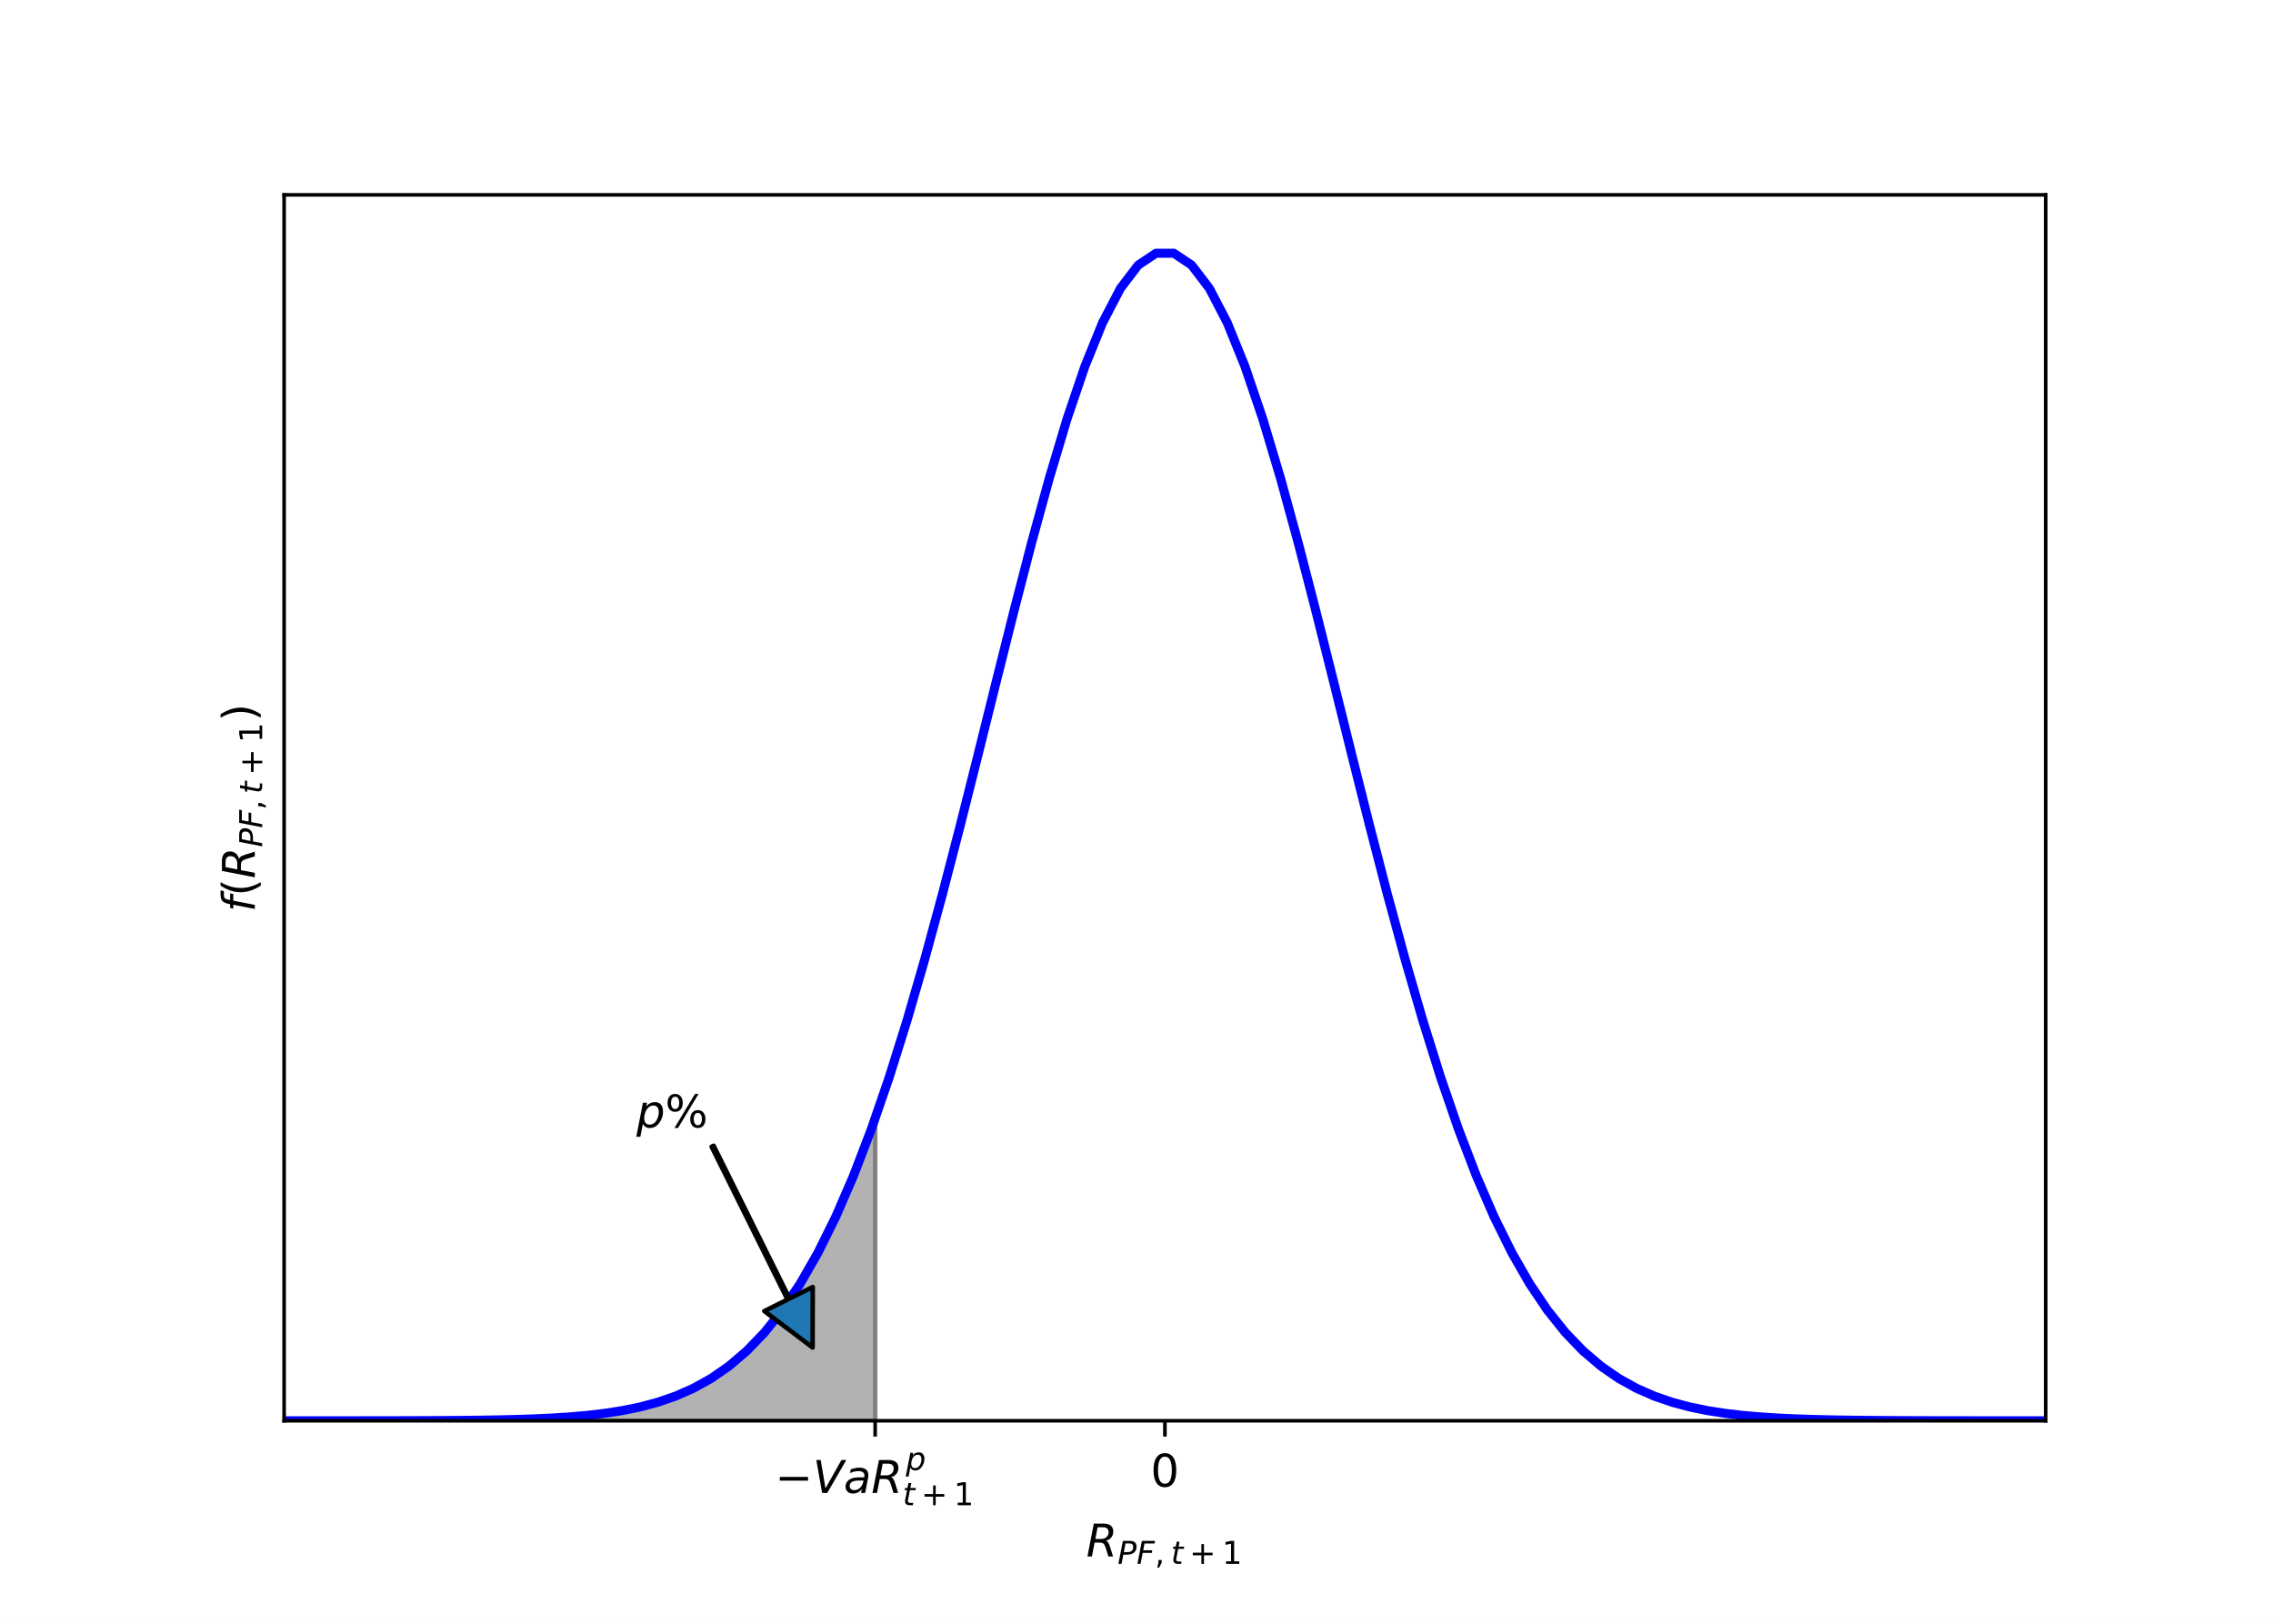
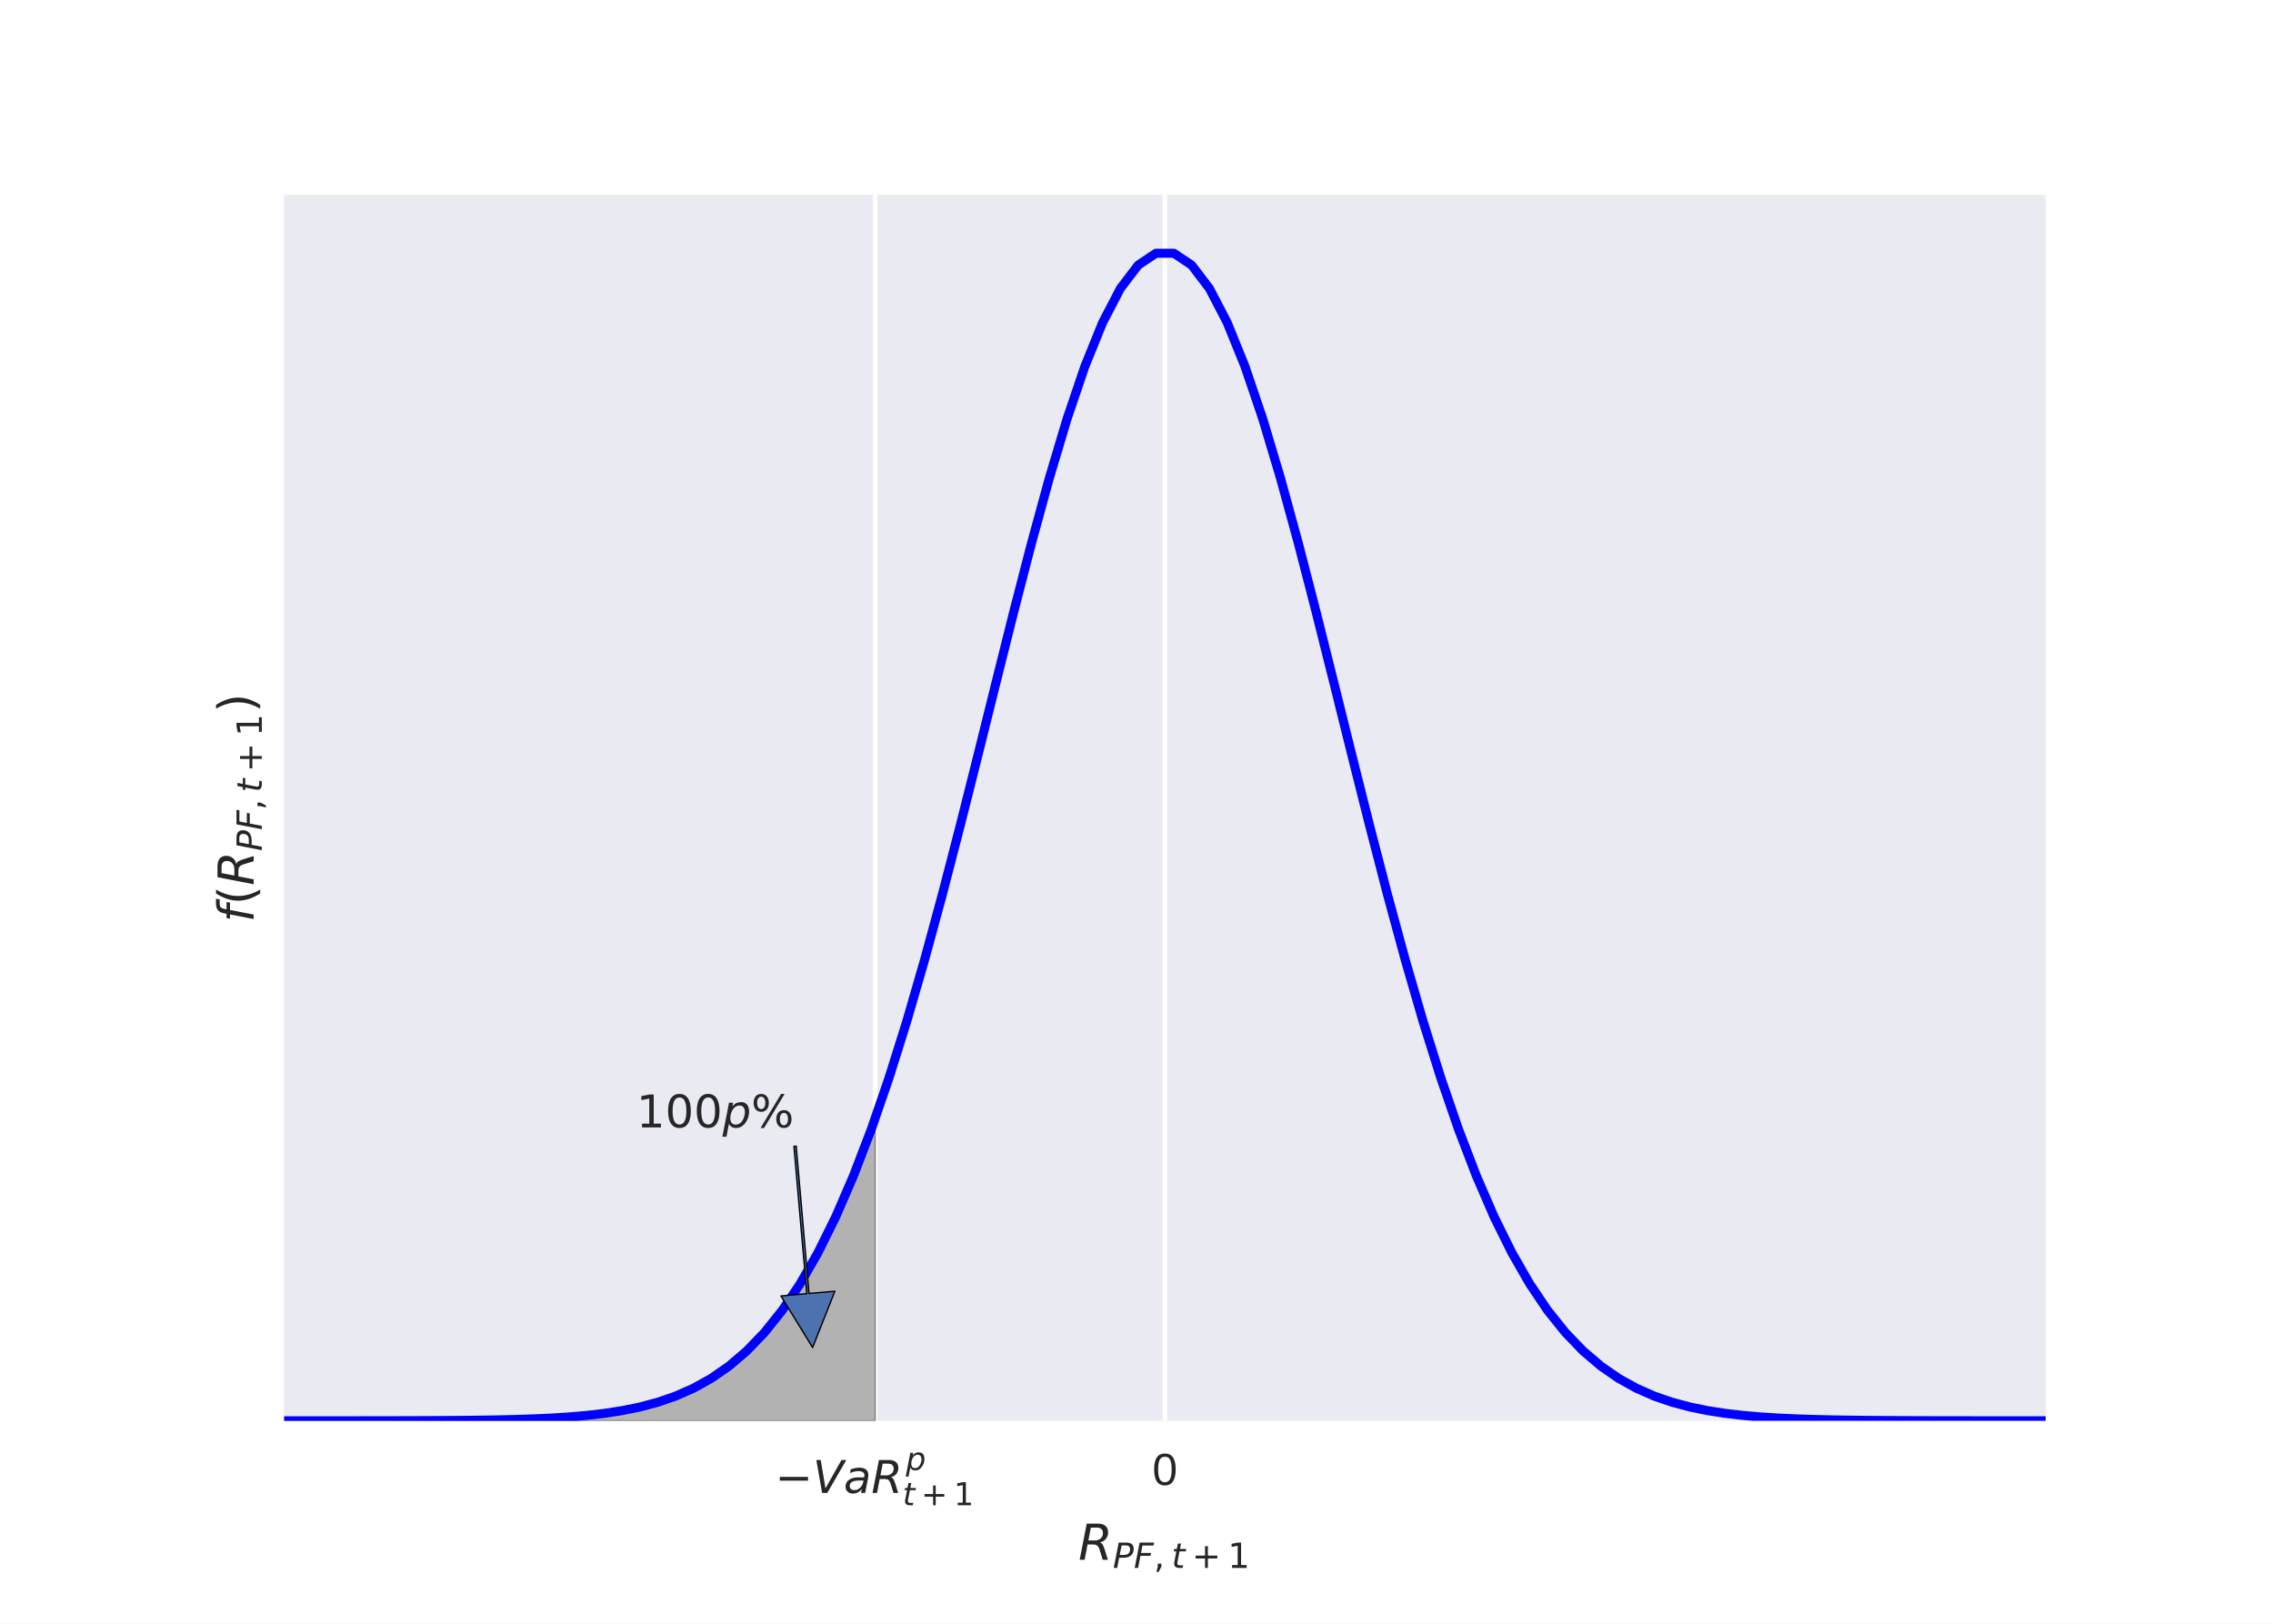
<svg xmlns="http://www.w3.org/2000/svg" xmlns:xlink="http://www.w3.org/1999/xlink" height="360pt" version="1.1" viewBox="0 0 504 360" width="504pt">
  <defs>
    <style type="text/css">
*{stroke-linecap:butt;stroke-linejoin:round;}
  </style>
  </defs>
  <g id="figure_1">
    <g id="patch_1">
      <path d="M 0 360  L 504 360  L 504 0  L 0 0  z " style="fill:#ffffff;" />
    </g>
    <g id="axes_1">
      <g id="patch_2">
-         <path d="M 63 315  L 453.6 315  L 453.6 43.2  L 63 43.2  z " style="fill:#ffffff;" />
-       </g>
-       <g id="patch_3">
-         <path clip-path="url(#p3dd93a601e)" d="M 63 315  L 63 314.999  L 65.675 314.999  L 68.349 314.998  L 71.024 314.997  L 73.698 314.996  L 76.373 314.995  L 79.047 314.993  L 81.722 314.991  L 84.396 314.987  L 87.071 314.983  L 89.745 314.977  L 92.42 314.969  L 95.094 314.958  L 97.769 314.944  L 100.443 314.926  L 103.118 314.903  L 105.792 314.873  L 108.467 314.835  L 111.142 314.786  L 113.816 314.723  L 116.491 314.644  L 119.165 314.545  L 121.84 314.42  L 124.514 314.265  L 127.189 314.073  L 129.863 313.836  L 132.538 313.546  L 135.212 313.192  L 137.887 312.762  L 140.561 312.242  L 143.236 311.618  L 145.91 310.871  L 148.585 309.984  L 151.26 308.934  L 153.934 307.7  L 156.609 306.255  L 159.283 304.572  L 161.958 302.625  L 164.632 300.382  L 167.307 297.814  L 169.981 294.889  L 172.656 291.577  L 175.33 287.846  L 178.005 283.668  L 180.679 279.017  L 183.354 273.869  L 186.028 268.204  L 188.703 262.008  L 191.377 255.272  L 194.052 247.994  L 194.052 315  z " style="fill:#b2b2b2;stroke:#808080;stroke-linejoin:miter;" />
+         <path d="M 63 315  L 453.6 315  L 453.6 43.2  L 63 43.2  z " style="fill:#eaeaf2;" />
      </g>
      <g id="matplotlib.axis_1">
        <g id="xtick_1">
          <g id="line2d_1">
-             <defs>
-               <path d="M 0 0  L 0 3.5  " id="mb68307ebb9" style="stroke:#000000;stroke-width:0.8;" />
-             </defs>
-             <g>
-               <use style="stroke:#000000;stroke-width:0.8;" x="194.052" xlink:href="#mb68307ebb9" y="315" />
-             </g>
+             <path clip-path="url(#pe7ee792692)" d="M 194.052 315  L 194.052 43.2  " style="fill:none;stroke:#ffffff;stroke-linecap:round;" />
          </g>
+           <g id="line2d_2" />
          <g id="text_1">
            <defs>
              <path d="M 10.594 35.5  L 73.188 35.5  L 73.188 27.203  L 10.594 27.203  z " id="DejaVuSans-2212" />
              <path d="M 20.609 0  L 7.812 72.906  L 17.484 72.906  L 28.078 10.203  L 63.484 72.906  L 74.219 72.906  L 32.078 0  z " id="DejaVuSans-Oblique-56" />
              <path d="M 53.719 31.203  L 47.609 0  L 38.625 0  L 40.281 8.297  Q 36.328 3.422 31.266 1  Q 26.219 -1.422 20.016 -1.422  Q 13.031 -1.422 8.562 2.844  Q 4.109 7.125 4.109 13.812  Q 4.109 23.391 11.75 28.953  Q 19.391 34.516 32.812 34.516  L 45.312 34.516  L 45.797 36.922  Q 45.906 37.312 45.953 37.766  Q 46 38.234 46 39.203  Q 46 43.562 42.453 45.969  Q 38.922 48.391 32.516 48.391  Q 28.125 48.391 23.5 47.266  Q 18.891 46.141 14.016 43.891  L 15.578 52.203  Q 20.656 54.109 25.516 55.047  Q 30.375 56 34.906 56  Q 44.578 56 49.625 51.797  Q 54.688 47.609 54.688 39.594  Q 54.688 37.984 54.438 35.812  Q 54.203 33.641 53.719 31.203  z M 44 27.484  L 35.016 27.484  Q 23.969 27.484 18.672 24.531  Q 13.375 21.578 13.375 15.375  Q 13.375 11.078 16.078 8.641  Q 18.797 6.203 23.578 6.203  Q 30.906 6.203 36.375 11.453  Q 41.844 16.703 43.609 25.484  z " id="DejaVuSans-Oblique-61" />
              <path d="M 25.203 64.797  L 20.219 38.922  L 32.906 38.922  Q 40.375 38.922 44.984 43.047  Q 49.609 47.172 49.609 53.812  Q 49.609 59.125 46.5 61.953  Q 43.406 64.797 37.594 64.797  z M 43.312 35.016  Q 46.438 34.281 48.516 31.391  Q 50.594 28.516 53.328 19.922  L 59.516 0  L 49.125 0  L 43.406 18.703  Q 41.219 25.922 38.328 28.359  Q 35.453 30.812 29.5 30.812  L 18.609 30.812  L 12.594 0  L 2.688 0  L 16.891 72.906  L 39.109 72.906  Q 49.219 72.906 54.609 68.328  Q 60.016 63.766 60.016 55.172  Q 60.016 47.562 55.422 41.984  Q 50.828 36.422 43.312 35.016  z " id="DejaVuSans-Oblique-52" />
              <path d="M 49.609 33.688  Q 49.609 40.875 46.484 44.672  Q 43.359 48.484 37.5 48.484  Q 33.5 48.484 29.859 46.438  Q 26.219 44.391 23.391 40.484  Q 20.609 36.625 18.938 31.156  Q 17.281 25.688 17.281 20.312  Q 17.281 13.484 20.406 9.797  Q 23.531 6.109 29.297 6.109  Q 33.547 6.109 37.188 8.109  Q 40.828 10.109 43.406 13.922  Q 46.188 17.922 47.891 23.344  Q 49.609 28.766 49.609 33.688  z M 21.781 46.391  Q 25.391 51.125 30.297 53.562  Q 35.203 56 41.219 56  Q 49.609 56 54.25 50.5  Q 58.891 45.016 58.891 35.109  Q 58.891 27 56 19.656  Q 53.125 12.312 47.703 6.5  Q 44.094 2.641 39.547 0.609  Q 35.016 -1.422 29.984 -1.422  Q 24.172 -1.422 20.219 1  Q 16.266 3.422 14.312 8.203  L 8.688 -20.797  L -0.297 -20.797  L 14.406 54.688  L 23.391 54.688  z " id="DejaVuSans-Oblique-70" />
              <path d="M 42.281 54.688  L 40.922 47.703  L 23 47.703  L 17.188 18.016  Q 16.891 16.359 16.75 15.234  Q 16.609 14.109 16.609 13.484  Q 16.609 10.359 18.484 8.938  Q 20.359 7.516 24.516 7.516  L 33.594 7.516  L 32.078 0  L 23.484 0  Q 15.484 0 11.547 3.125  Q 7.625 6.25 7.625 12.594  Q 7.625 13.719 7.766 15.062  Q 7.906 16.406 8.203 18.016  L 14.016 47.703  L 6.391 47.703  L 7.812 54.688  L 15.281 54.688  L 18.312 70.219  L 27.297 70.219  L 24.312 54.688  z " id="DejaVuSans-Oblique-74" />
              <path d="M 46 62.703  L 46 35.5  L 73.188 35.5  L 73.188 27.203  L 46 27.203  L 46 0  L 37.797 0  L 37.797 27.203  L 10.594 27.203  L 10.594 35.5  L 37.797 35.5  L 37.797 62.703  z " id="DejaVuSans-2b" />
              <path d="M 12.406 8.297  L 28.516 8.297  L 28.516 63.922  L 10.984 60.406  L 10.984 69.391  L 28.422 72.906  L 38.281 72.906  L 38.281 8.297  L 54.391 8.297  L 54.391 0  L 12.406 0  z " id="DejaVuSans-31" />
            </defs>
-             <g transform="translate(171.852 331)scale(0.1 -0.1)">
+             <g style="fill:#262626;" transform="translate(171.852 331)scale(0.1 -0.1)">
              <use transform="translate(0 0.051563)" xlink:href="#DejaVuSans-2212" />
              <use transform="translate(83.78906 0.051563)" xlink:href="#DejaVuSans-Oblique-56" />
              <use transform="translate(152.1973 0.051563)" xlink:href="#DejaVuSans-Oblique-61" />
              <use transform="translate(213.4766 0.051563)" xlink:href="#DejaVuSans-Oblique-52" />
              <use transform="translate(289.9758 50.8)scale(0.7)" xlink:href="#DejaVuSans-Oblique-70" />
              <use transform="translate(282.959 -27.29219)scale(0.7)" xlink:href="#DejaVuSans-Oblique-74" />
              <use transform="translate(324.043 -27.29219)scale(0.7)" xlink:href="#DejaVuSans-2b" />
              <use transform="translate(396.333 -27.29219)scale(0.7)" xlink:href="#DejaVuSans-31" />
            </g>
          </g>
        </g>
        <g id="xtick_2">
-           <g id="line2d_2">
-             <g>
-               <use style="stroke:#000000;stroke-width:0.8;" x="258.3" xlink:href="#mb68307ebb9" y="315" />
-             </g>
+           <g id="line2d_3">
+             <path clip-path="url(#pe7ee792692)" d="M 258.3 315  L 258.3 43.2  " style="fill:none;stroke:#ffffff;stroke-linecap:round;" />
          </g>
+           <g id="line2d_4" />
          <g id="text_2">
            <defs>
-               <path d="M 31.781 66.406  Q 24.172 66.406 20.328 58.906  Q 16.5 51.422 16.5 36.375  Q 16.5 21.391 20.328 13.891  Q 24.172 6.391 31.781 6.391  Q 39.453 6.391 43.281 13.891  Q 47.125 21.391 47.125 36.375  Q 47.125 51.422 43.281 58.906  Q 39.453 66.406 31.781 66.406  z M 31.781 74.219  Q 44.047 74.219 50.516 64.516  Q 56.984 54.828 56.984 36.375  Q 56.984 17.969 50.516 8.266  Q 44.047 -1.422 31.781 -1.422  Q 19.531 -1.422 13.062 8.266  Q 6.594 17.969 6.594 36.375  Q 6.594 54.828 13.062 64.516  Q 19.531 74.219 31.781 74.219  z " id="DejaVuSans-30" />
+               <path d="M 51.703 34.422  Q 51.703 24.516 49.828 17.75  Q 47.953 10.984 44.703 6.812  Q 41.453 2.641 37.062 0.828  Q 32.672 -0.984 27.688 -0.984  Q 22.656 -0.984 18.312 0.828  Q 13.969 2.641 10.766 6.781  Q 7.562 10.938 5.734 17.703  Q 3.906 24.469 3.906 34.422  Q 3.906 44.828 5.734 51.641  Q 7.562 58.453 10.781 62.5  Q 14.016 66.547 18.406 68.188  Q 22.797 69.828 27.984 69.828  Q 32.906 69.828 37.219 68.188  Q 41.547 66.547 44.766 62.5  Q 48 58.453 49.844 51.641  Q 51.703 44.828 51.703 34.422  z M 42.781 34.422  Q 42.781 42.625 41.797 48.062  Q 40.828 53.516 38.922 56.766  Q 37.016 60.016 34.25 61.359  Q 31.5 62.703 27.984 62.703  Q 24.266 62.703 21.438 61.328  Q 18.609 59.969 16.672 56.719  Q 14.75 53.469 13.766 48.016  Q 12.797 42.578 12.797 34.422  Q 12.797 26.516 13.797 21.094  Q 14.797 15.672 16.719 12.375  Q 18.656 9.078 21.438 7.641  Q 24.219 6.203 27.781 6.203  Q 31.25 6.203 34.031 7.641  Q 36.812 9.078 38.734 12.375  Q 40.672 15.672 41.719 21.094  Q 42.781 26.516 42.781 34.422  z " id="LiberationSans-30" />
            </defs>
-             <g transform="translate(255.1188 329.5984)scale(0.1 -0.1)">
-               <use xlink:href="#DejaVuSans-30" />
+             <g style="fill:#262626;" transform="translate(255.5195 329.2469)scale(0.1 -0.1)">
+               <use xlink:href="#LiberationSans-30" />
            </g>
          </g>
        </g>
        <g id="text_3">
          <defs>
            <path d="M 16.891 72.906  L 39.703 72.906  Q 49.656 72.906 54.875 68.266  Q 60.109 63.625 60.109 54.688  Q 60.109 42.672 52.391 35.984  Q 44.672 29.297 30.719 29.297  L 18.312 29.297  L 12.594 0  L 2.688 0  z M 25.203 64.797  L 19.922 37.406  L 32.328 37.406  Q 40.719 37.406 45.203 41.703  Q 49.703 46 49.703 54  Q 49.703 59.125 46.656 61.953  Q 43.609 64.797 38.094 64.797  z " id="DejaVuSans-Oblique-50" />
            <path d="M 16.891 72.906  L 58.688 72.906  L 57.078 64.594  L 25.094 64.594  L 20.906 43.109  L 49.812 43.109  L 48.188 34.812  L 19.281 34.812  L 12.5 0  L 2.688 0  z " id="DejaVuSans-Oblique-46" />
            <path d="M 11.719 12.406  L 22.016 12.406  L 22.016 4  L 14.016 -11.625  L 7.719 -11.625  L 11.719 4  z " id="DejaVuSans-2c" />
          </defs>
-           <g transform="translate(240.85 345.1)scale(0.1 -0.1)">
+           <g style="fill:#262626;" transform="translate(239.105 345.83)scale(0.11 -0.11)">
            <use transform="translate(0 0.09375)" xlink:href="#DejaVuSans-Oblique-52" />
            <use transform="translate(69.48242 -16.3125)scale(0.7)" xlink:href="#DejaVuSans-Oblique-50" />
            <use transform="translate(111.6943 -16.3125)scale(0.7)" xlink:href="#DejaVuSans-Oblique-46" />
            <use transform="translate(151.958 -16.3125)scale(0.7)" xlink:href="#DejaVuSans-2c" />
            <use transform="translate(187.8467 -16.3125)scale(0.7)" xlink:href="#DejaVuSans-Oblique-74" />
            <use transform="translate(228.9307 -16.3125)scale(0.7)" xlink:href="#DejaVuSans-2b" />
            <use transform="translate(301.2207 -16.3125)scale(0.7)" xlink:href="#DejaVuSans-31" />
          </g>
        </g>
      </g>
      <g id="matplotlib.axis_2">
        <g id="text_4">
          <defs>
            <path d="M 47.797 75.984  L 46.391 68.5  L 37.797 68.5  Q 32.906 68.5 30.688 66.578  Q 28.469 64.656 27.391 59.516  L 26.422 54.688  L 41.219 54.688  L 39.891 47.703  L 25.094 47.703  L 15.828 0  L 6.781 0  L 16.109 47.703  L 7.516 47.703  L 8.797 54.688  L 17.391 54.688  L 18.109 58.5  Q 19.969 68.172 24.625 72.078  Q 29.297 75.984 39.312 75.984  z " id="DejaVuSans-Oblique-66" />
            <path d="M 31 75.875  Q 24.469 64.656 21.281 53.656  Q 18.109 42.672 18.109 31.391  Q 18.109 20.125 21.312 9.062  Q 24.516 -2 31 -13.188  L 23.188 -13.188  Q 15.875 -1.703 12.234 9.375  Q 8.594 20.453 8.594 31.391  Q 8.594 42.281 12.203 53.312  Q 15.828 64.359 23.188 75.875  z " id="DejaVuSans-28" />
            <path d="M 8.016 75.875  L 15.828 75.875  Q 23.141 64.359 26.781 53.312  Q 30.422 42.281 30.422 31.391  Q 30.422 20.453 26.781 9.375  Q 23.141 -1.703 15.828 -13.188  L 8.016 -13.188  Q 14.5 -2 17.703 9.062  Q 20.906 20.125 20.906 31.391  Q 20.906 42.672 17.703 53.656  Q 14.5 64.656 8.016 75.875  z " id="DejaVuSans-29" />
          </defs>
-           <g transform="translate(56.5 202.2)rotate(-90)scale(0.1 -0.1)">
+           <g style="fill:#262626;" transform="translate(56.25 204.51)rotate(-90)scale(0.11 -0.11)">
            <use transform="translate(0 0.015625)" xlink:href="#DejaVuSans-Oblique-66" />
            <use transform="translate(35.20508 0.015625)" xlink:href="#DejaVuSans-28" />
            <use transform="translate(74.21875 0.015625)" xlink:href="#DejaVuSans-Oblique-52" />
            <use transform="translate(143.7012 -16.39062)scale(0.7)" xlink:href="#DejaVuSans-Oblique-50" />
            <use transform="translate(185.9131 -16.39062)scale(0.7)" xlink:href="#DejaVuSans-Oblique-46" />
            <use transform="translate(226.1768 -16.39062)scale(0.7)" xlink:href="#DejaVuSans-2c" />
            <use transform="translate(262.0654 -16.39062)scale(0.7)" xlink:href="#DejaVuSans-Oblique-74" />
            <use transform="translate(303.1494 -16.39062)scale(0.7)" xlink:href="#DejaVuSans-2b" />
            <use transform="translate(375.4395 -16.39062)scale(0.7)" xlink:href="#DejaVuSans-31" />
            <use transform="translate(422.71 0.015625)" xlink:href="#DejaVuSans-29" />
          </g>
        </g>
      </g>
-       <g id="line2d_3">
-         <path clip-path="url(#p3dd93a601e)" d="M 63 314.999  L 66.945 314.998  L 70.891 314.997  L 74.836 314.996  L 78.782 314.993  L 82.727 314.989  L 86.673 314.983  L 90.618 314.974  L 94.564 314.96  L 98.509 314.94  L 102.455 314.909  L 106.4 314.865  L 110.345 314.801  L 114.291 314.71  L 118.236 314.582  L 122.182 314.402  L 126.127 314.154  L 130.073 313.816  L 134.018 313.359  L 137.964 312.748  L 141.909 311.941  L 145.855 310.888  L 149.8 309.529  L 153.745 307.793  L 157.691 305.604  L 161.636 302.874  L 165.582 299.509  L 169.527 295.412  L 173.473 290.483  L 177.418 284.624  L 181.364 277.748  L 185.309 269.779  L 189.255 260.663  L 193.2 250.371  L 197.145 238.91  L 201.091 226.327  L 205.036 212.711  L 208.982 198.203  L 212.927 182.99  L 216.873 167.311  L 220.818 151.447  L 224.764 135.717  L 228.709 120.469  L 232.655 106.067  L 236.6 92.877  L 240.545 81.251  L 244.491 71.514  L 248.436 63.946  L 252.382 58.771  L 256.327 56.143  L 260.273 56.143  L 264.218 58.771  L 268.164 63.946  L 272.109 71.514  L 276.055 81.251  L 280 92.877  L 283.945 106.067  L 287.891 120.469  L 291.836 135.717  L 295.782 151.447  L 299.727 167.311  L 303.673 182.99  L 307.618 198.203  L 311.564 212.711  L 315.509 226.327  L 319.455 238.91  L 323.4 250.371  L 327.345 260.663  L 331.291 269.779  L 335.236 277.748  L 339.182 284.624  L 343.127 290.483  L 347.073 295.412  L 351.018 299.509  L 354.964 302.874  L 358.909 305.604  L 362.855 307.793  L 366.8 309.529  L 370.745 310.888  L 374.691 311.941  L 378.636 312.748  L 382.582 313.359  L 386.527 313.816  L 390.473 314.154  L 394.418 314.402  L 398.364 314.582  L 402.309 314.71  L 406.255 314.801  L 410.2 314.865  L 414.145 314.909  L 418.091 314.94  L 422.036 314.96  L 425.982 314.974  L 429.927 314.983  L 433.873 314.989  L 437.818 314.993  L 441.764 314.996  L 445.709 314.997  L 449.655 314.998  L 453.6 314.999  " style="fill:none;stroke:#0000ff;stroke-linecap:square;stroke-width:2;" />
+       <g id="patch_3">
+         <path clip-path="url(#pe7ee792692)" d="M 63 315  L 63 314.999  L 65.675 314.999  L 68.349 314.998  L 71.024 314.997  L 73.698 314.996  L 76.373 314.995  L 79.047 314.993  L 81.722 314.991  L 84.396 314.987  L 87.071 314.983  L 89.745 314.977  L 92.42 314.969  L 95.094 314.958  L 97.769 314.944  L 100.443 314.926  L 103.118 314.903  L 105.792 314.873  L 108.467 314.835  L 111.142 314.786  L 113.816 314.723  L 116.491 314.644  L 119.165 314.545  L 121.84 314.42  L 124.514 314.265  L 127.189 314.073  L 129.863 313.836  L 132.538 313.546  L 135.212 313.192  L 137.887 312.762  L 140.561 312.242  L 143.236 311.618  L 145.91 310.871  L 148.585 309.984  L 151.26 308.934  L 153.934 307.7  L 156.609 306.255  L 159.283 304.572  L 161.958 302.625  L 164.632 300.382  L 167.307 297.814  L 169.981 294.889  L 172.656 291.577  L 175.33 287.846  L 178.005 283.668  L 180.679 279.017  L 183.354 273.869  L 186.028 268.204  L 188.703 262.008  L 191.377 255.272  L 194.052 247.994  L 194.052 315  z " style="fill:#b2b2b2;stroke:#808080;stroke-linejoin:miter;stroke-width:0.3;" />
+       </g>
+       <g id="line2d_5">
+         <path clip-path="url(#pe7ee792692)" d="M 63 314.999  L 66.945 314.998  L 70.891 314.997  L 74.836 314.996  L 78.782 314.993  L 82.727 314.989  L 86.673 314.983  L 90.618 314.974  L 94.564 314.96  L 98.509 314.94  L 102.455 314.909  L 106.4 314.865  L 110.345 314.801  L 114.291 314.71  L 118.236 314.582  L 122.182 314.402  L 126.127 314.154  L 130.073 313.816  L 134.018 313.359  L 137.964 312.748  L 141.909 311.941  L 145.855 310.888  L 149.8 309.529  L 153.745 307.793  L 157.691 305.604  L 161.636 302.874  L 165.582 299.509  L 169.527 295.412  L 173.473 290.483  L 177.418 284.624  L 181.364 277.748  L 185.309 269.779  L 189.255 260.663  L 193.2 250.371  L 197.145 238.91  L 201.091 226.327  L 205.036 212.711  L 208.982 198.203  L 212.927 182.99  L 216.873 167.311  L 220.818 151.447  L 224.764 135.717  L 228.709 120.469  L 232.655 106.067  L 236.6 92.877  L 240.545 81.251  L 244.491 71.514  L 248.436 63.946  L 252.382 58.771  L 256.327 56.143  L 260.273 56.143  L 264.218 58.771  L 268.164 63.946  L 272.109 71.514  L 276.055 81.251  L 280 92.877  L 283.945 106.067  L 287.891 120.469  L 291.836 135.717  L 295.782 151.447  L 299.727 167.311  L 303.673 182.99  L 307.618 198.203  L 311.564 212.711  L 315.509 226.327  L 319.455 238.91  L 323.4 250.371  L 327.345 260.663  L 331.291 269.779  L 335.236 277.748  L 339.182 284.624  L 343.127 290.483  L 347.073 295.412  L 351.018 299.509  L 354.964 302.874  L 358.909 305.604  L 362.855 307.793  L 366.8 309.529  L 370.745 310.888  L 374.691 311.941  L 378.636 312.748  L 382.582 313.359  L 386.527 313.816  L 390.473 314.154  L 394.418 314.402  L 398.364 314.582  L 402.309 314.71  L 406.255 314.801  L 410.2 314.865  L 414.145 314.909  L 418.091 314.94  L 422.036 314.96  L 425.982 314.974  L 429.927 314.983  L 433.873 314.989  L 437.818 314.993  L 441.764 314.996  L 445.709 314.997  L 449.655 314.998  L 453.6 314.999  " style="fill:none;stroke:#0000ff;stroke-linecap:round;stroke-width:2;" />
      </g>
      <g id="patch_4">
-         <path d="M 63 315  L 63 43.2  " style="fill:none;stroke:#000000;stroke-linecap:square;stroke-linejoin:miter;stroke-width:0.8;" />
+         <path d="M 63 315  L 63 43.2  " style="fill:none;" />
      </g>
      <g id="patch_5">
-         <path d="M 453.6 315  L 453.6 43.2  " style="fill:none;stroke:#000000;stroke-linecap:square;stroke-linejoin:miter;stroke-width:0.8;" />
+         <path d="M 453.6 315  L 453.6 43.2  " style="fill:none;" />
      </g>
      <g id="patch_6">
-         <path d="M 63 315  L 453.6 315  " style="fill:none;stroke:#000000;stroke-linecap:square;stroke-linejoin:miter;stroke-width:0.8;" />
+         <path d="M 63 315  L 453.6 315  " style="fill:none;" />
      </g>
      <g id="patch_7">
-         <path d="M 63 43.2  L 453.6 43.2  " style="fill:none;stroke:#000000;stroke-linecap:square;stroke-linejoin:miter;stroke-width:0.8;" />
+         <path d="M 63 43.2  L 453.6 43.2  " style="fill:none;" />
      </g>
      <g id="patch_8">
-         <path d="M 158.238 254.021  Q 166.652 270.961 175.067 287.901  L 180.216 285.344  Q 180.198 292.051 180.18 298.758  Q 174.825 294.72 169.469 290.682  L 174.619 288.124  Q 166.204 271.184 157.79 254.243  L 158.238 254.021  z " style="fill:#1f77b4;stroke:#000000;stroke-linecap:round;" />
+         <path d="M 176.543 254.11  Q 177.966 270.446 179.388 286.782  L 185.116 286.283  Q 182.648 292.52 180.18 298.758  Q 176.671 293.041 173.162 287.324  L 178.89 286.825  Q 177.468 270.489 176.045 254.154  L 176.543 254.11  z " style="fill:#4c72b0;stroke:#000000;stroke-linecap:round;stroke-width:0.3;" />
      </g>
      <g id="text_5">
        <defs>
+           <path d="M 31.781 66.406  Q 24.172 66.406 20.328 58.906  Q 16.5 51.422 16.5 36.375  Q 16.5 21.391 20.328 13.891  Q 24.172 6.391 31.781 6.391  Q 39.453 6.391 43.281 13.891  Q 47.125 21.391 47.125 36.375  Q 47.125 51.422 43.281 58.906  Q 39.453 66.406 31.781 66.406  z M 31.781 74.219  Q 44.047 74.219 50.516 64.516  Q 56.984 54.828 56.984 36.375  Q 56.984 17.969 50.516 8.266  Q 44.047 -1.422 31.781 -1.422  Q 19.531 -1.422 13.062 8.266  Q 6.594 17.969 6.594 36.375  Q 6.594 54.828 13.062 64.516  Q 19.531 74.219 31.781 74.219  z " id="DejaVuSans-30" />
          <path d="M 72.703 32.078  Q 68.453 32.078 66.031 28.469  Q 63.625 24.859 63.625 18.406  Q 63.625 12.062 66.031 8.422  Q 68.453 4.781 72.703 4.781  Q 76.859 4.781 79.266 8.422  Q 81.688 12.062 81.688 18.406  Q 81.688 24.812 79.266 28.438  Q 76.859 32.078 72.703 32.078  z M 72.703 38.281  Q 80.422 38.281 84.953 32.906  Q 89.5 27.547 89.5 18.406  Q 89.5 9.281 84.938 3.922  Q 80.375 -1.422 72.703 -1.422  Q 64.891 -1.422 60.344 3.922  Q 55.812 9.281 55.812 18.406  Q 55.812 27.594 60.375 32.938  Q 64.938 38.281 72.703 38.281  z M 22.312 68.016  Q 18.109 68.016 15.688 64.375  Q 13.281 60.75 13.281 54.391  Q 13.281 47.953 15.672 44.328  Q 18.062 40.719 22.312 40.719  Q 26.562 40.719 28.969 44.328  Q 31.391 47.953 31.391 54.391  Q 31.391 60.688 28.953 64.344  Q 26.516 68.016 22.312 68.016  z M 66.406 74.219  L 74.219 74.219  L 28.609 -1.422  L 20.797 -1.422  z M 22.312 74.219  Q 30.031 74.219 34.609 68.875  Q 39.203 63.531 39.203 54.391  Q 39.203 45.172 34.641 39.844  Q 30.078 34.516 22.312 34.516  Q 14.547 34.516 10.031 39.859  Q 5.516 45.219 5.516 54.391  Q 5.516 63.484 10.047 68.844  Q 14.594 74.219 22.312 74.219  z " id="DejaVuSans-25" />
        </defs>
-         <g transform="translate(141.12 250.0313)scale(0.1 -0.1)">
-           <use transform="translate(0 0.78125)" xlink:href="#DejaVuSans-Oblique-70" />
-           <use transform="translate(63.47656 0.78125)" xlink:href="#DejaVuSans-25" />
+         <g style="fill:#262626;" transform="translate(141.12 250.0313)scale(0.1 -0.1)">
+           <use transform="translate(0 0.78125)" xlink:href="#DejaVuSans-31" />
+           <use transform="translate(63.62305 0.78125)" xlink:href="#DejaVuSans-30" />
+           <use transform="translate(127.2461 0.78125)" xlink:href="#DejaVuSans-30" />
+           <use transform="translate(190.8691 0.78125)" xlink:href="#DejaVuSans-Oblique-70" />
+           <use transform="translate(254.3457 0.78125)" xlink:href="#DejaVuSans-25" />
        </g>
      </g>
    </g>
  </g>
  <defs>
-     <clipPath id="p3dd93a601e">
+     <clipPath id="pe7ee792692">
      <rect height="271.8" width="390.6" x="63" y="43.2" />
    </clipPath>
  </defs>
</svg>
